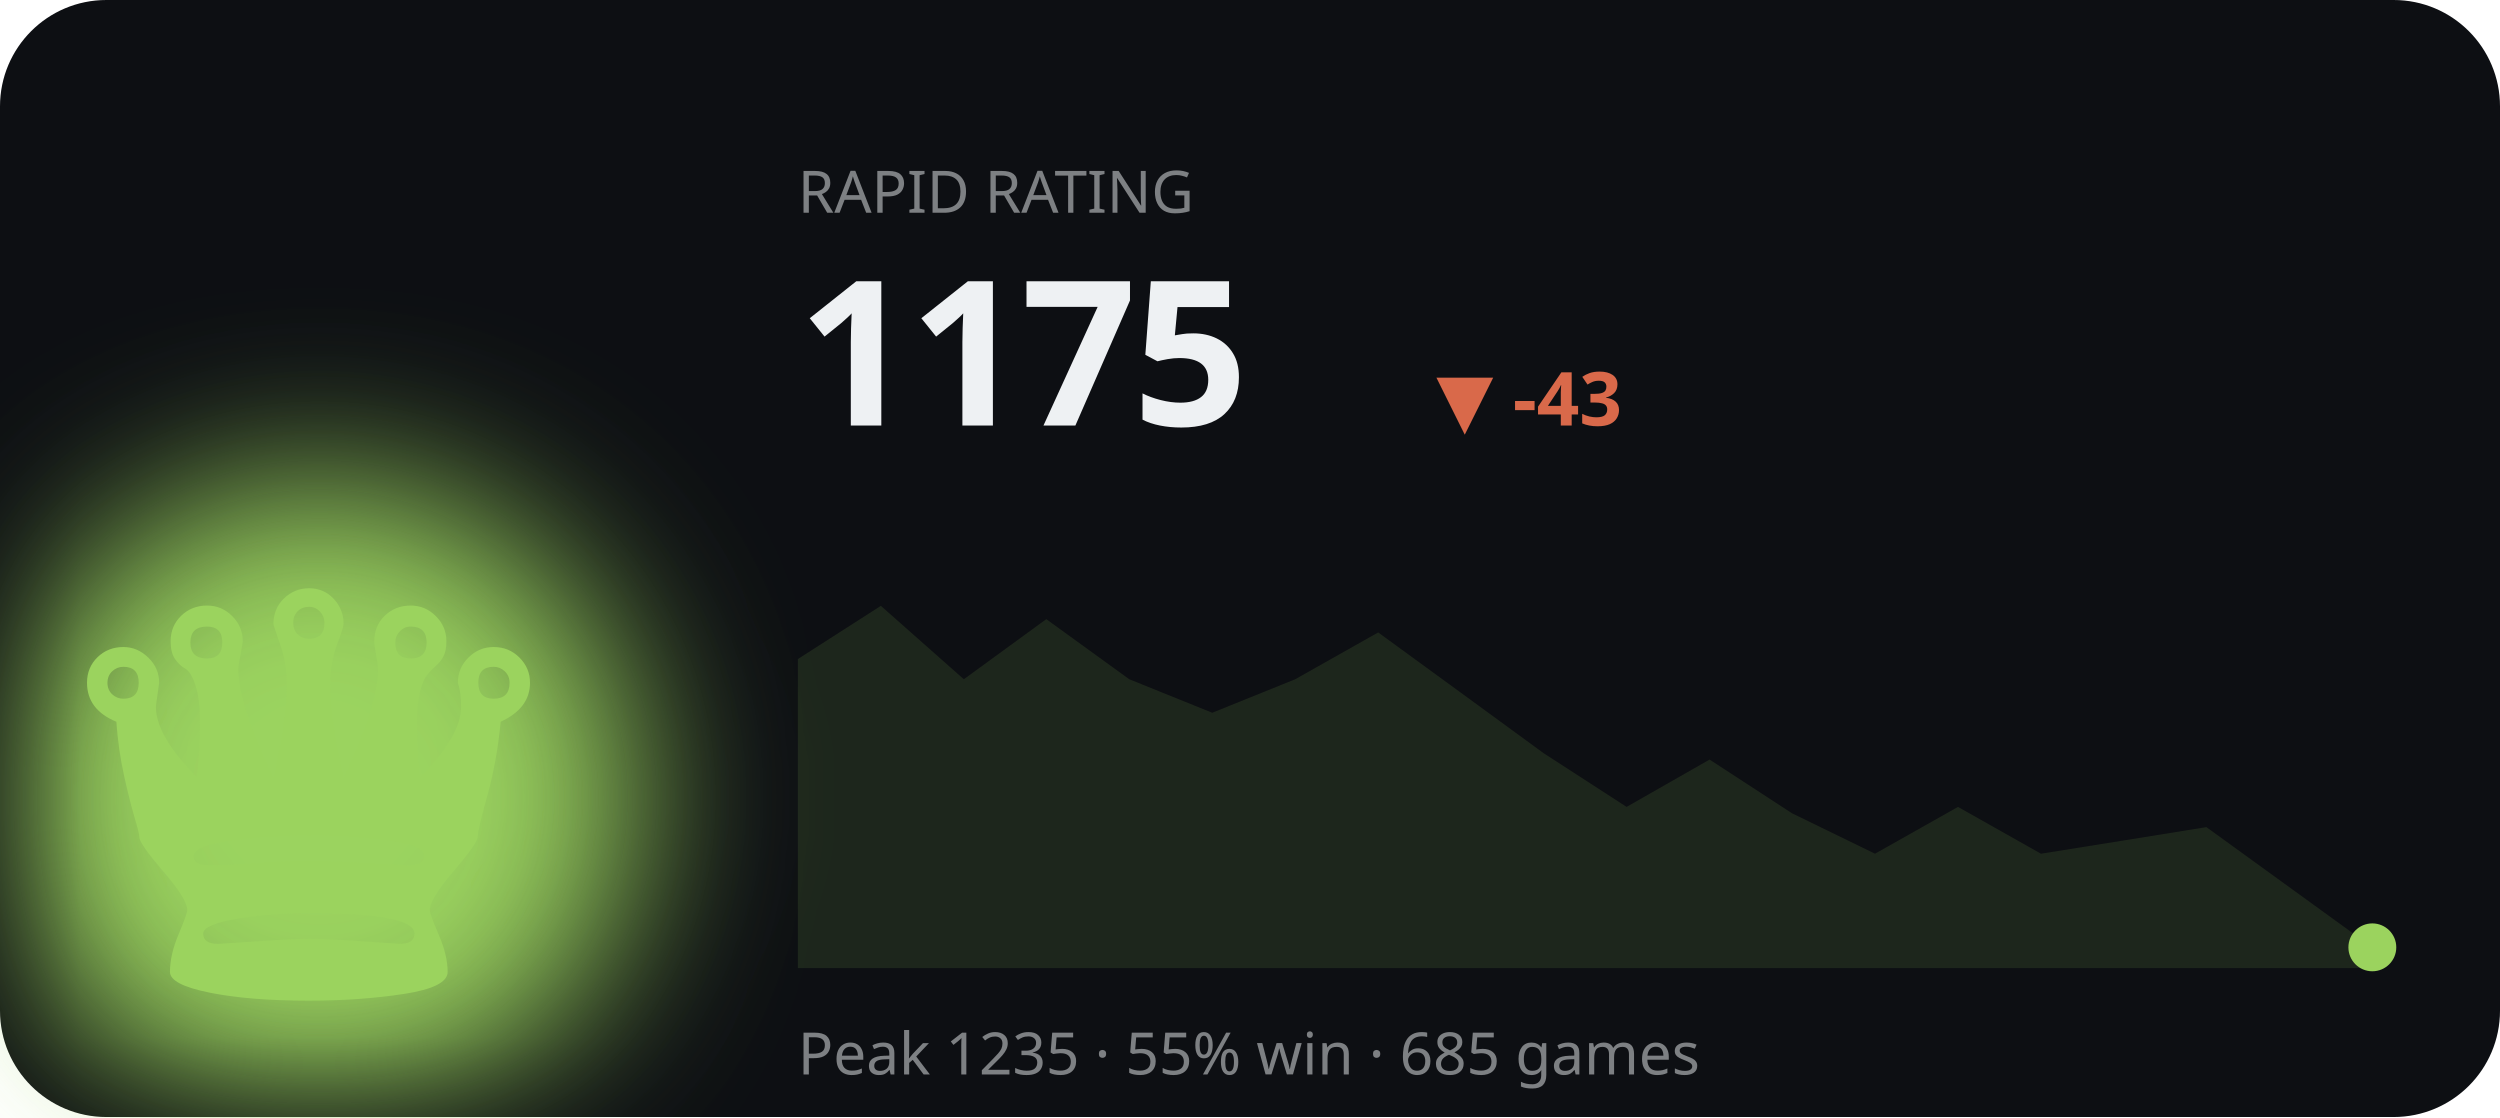
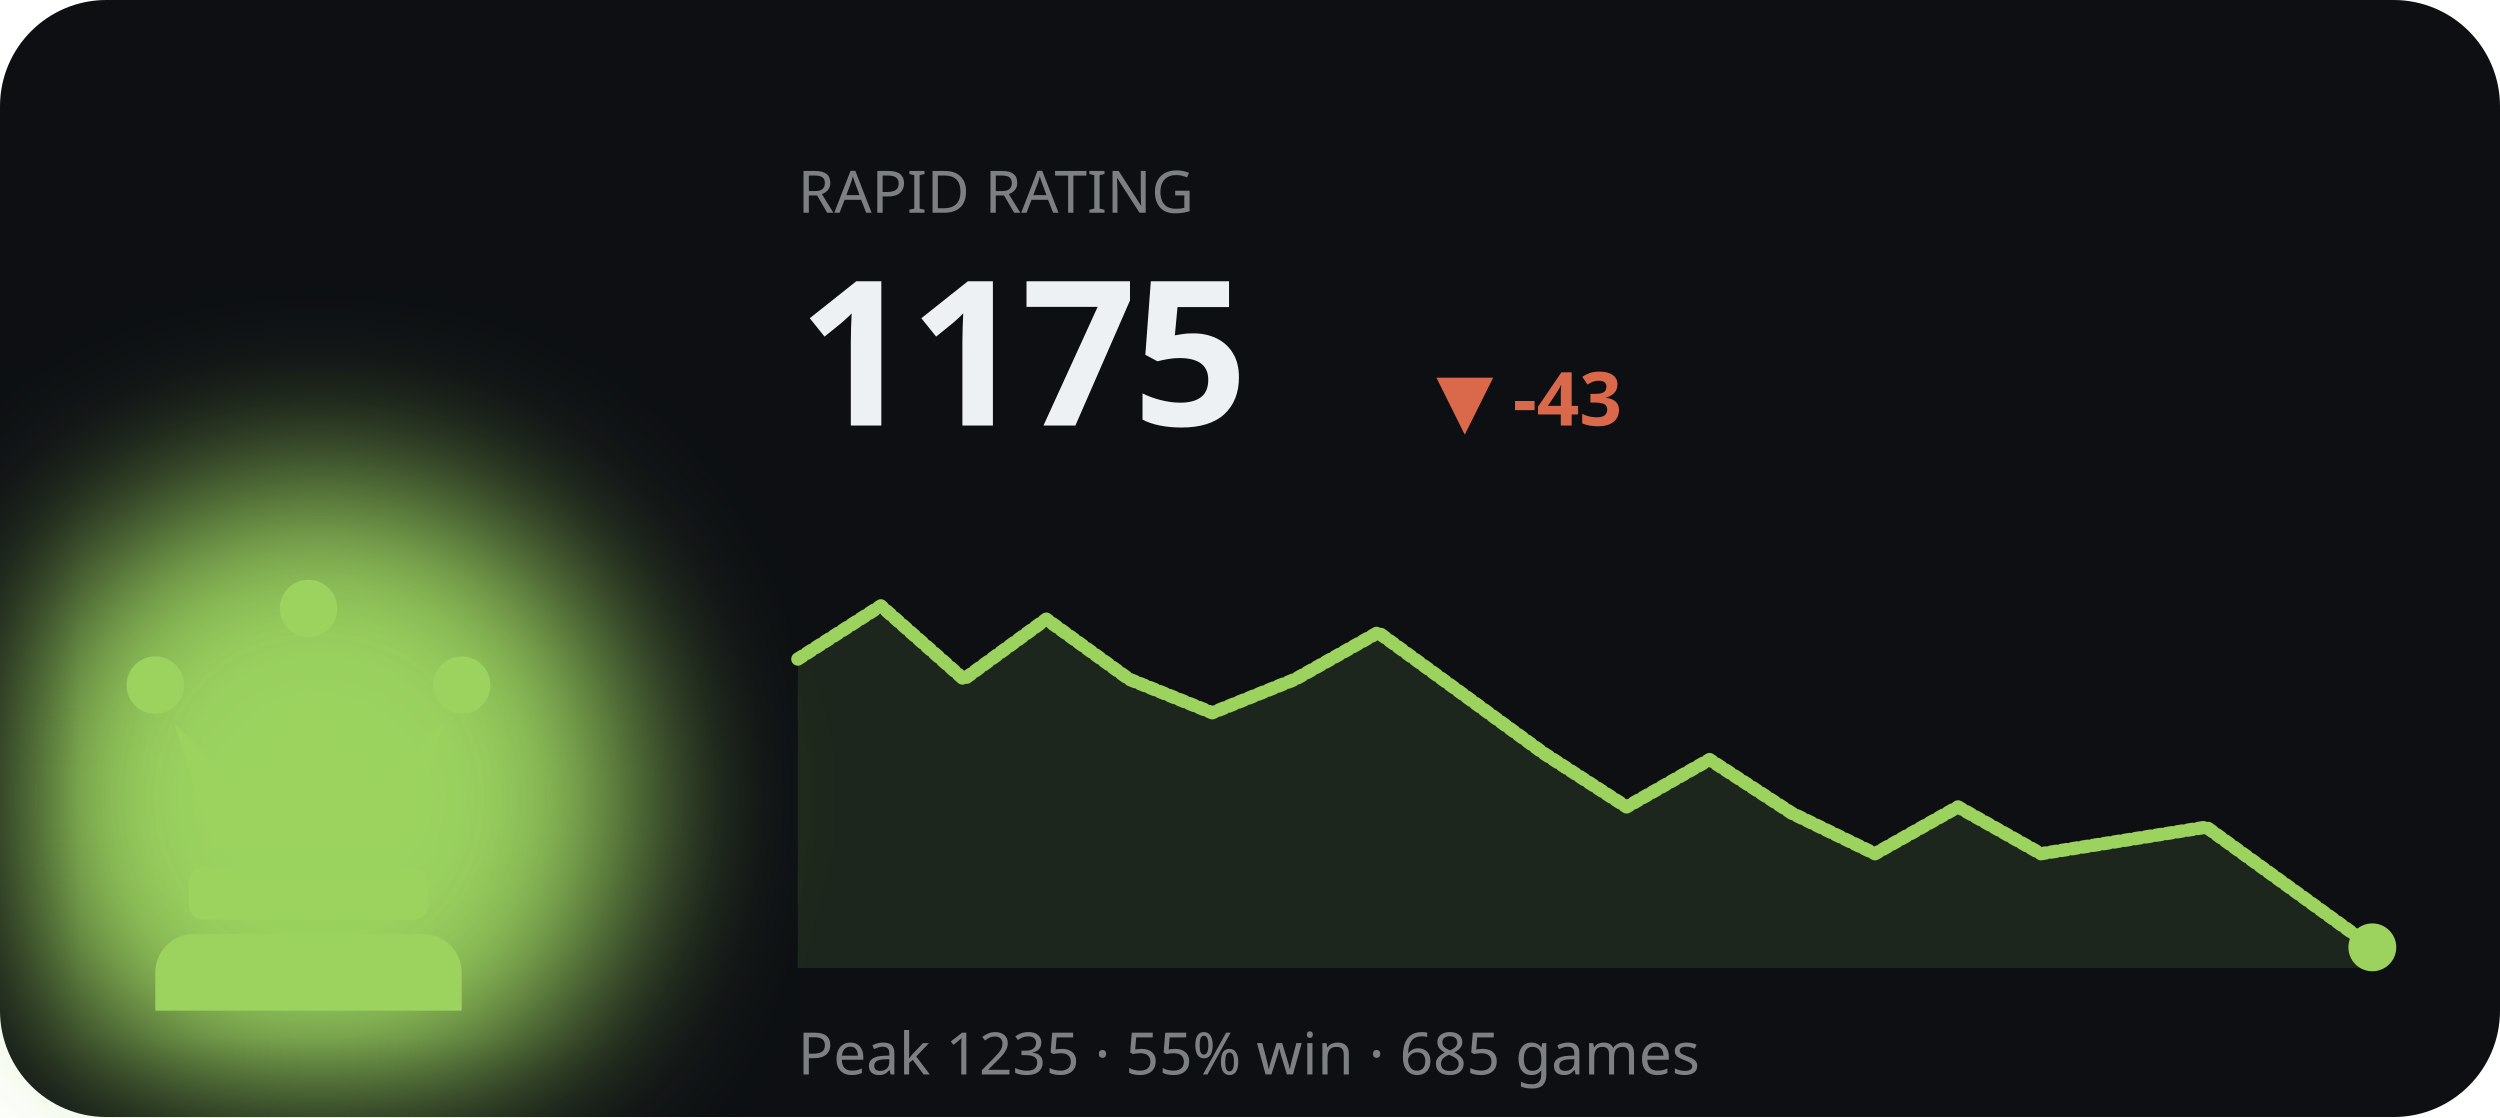
<svg xmlns="http://www.w3.org/2000/svg" viewBox="0 0 470 210" width="470" height="210" role="img" aria-label="RAPID rating history">
  <defs>
    <filter id="bF2" x="-60%" y="-60%" width="220%" height="220%">
      <feGaussianBlur stdDeviation="16" />
    </filter>
  </defs>
-   <style>text{fill:#eef1f3}.bg{fill:#0d0f13}.acc{fill:#9bd35e}.ln{stroke:#9bd35e}.area{fill:#9bd35e;opacity:.12}.peak{stroke:#9bd35e;opacity:.3}.chip{fill:#9bd35e;opacity:.14}.down{fill:#d9694a}svg{font-family:'Space Grotesk',system-ui,sans-serif}.lbl{font-weight:600;font-size:11px;letter-spacing:.16em}.big{font-weight:700;font-size:34px;letter-spacing:-.02em}.mid{font-weight:600;font-size:14px}.mut{font-weight:500;font-size:11px;opacity:.5}.ser{font-family:'Instrument Serif',serif;font-weight:400;letter-spacing:0}.mono{font-family:'JetBrains Mono',monospace}.ln{fill:none;stroke-width:2.5;stroke-linecap:round;stroke-linejoin:round}.thin{stroke-width:1.6}.draw{stroke-dasharray:1200;stroke-dashoffset:1200;animation:draw 2.3s cubic-bezier(.6,.05,.2,1) forwards .25s}.dot{animation:pulse 2s ease-in-out infinite}.glow{animation:glow 3.4s ease-in-out infinite}.float{animation:float 6.5s ease-in-out infinite}.shim{animation:shim 3s ease-in-out infinite}@keyframes draw{to{stroke-dashoffset:0}}@keyframes pulse{0%,100%{r:4.5;opacity:1}50%{r:8;opacity:.45}}@keyframes glow{0%,100%{opacity:.14}50%{opacity:.34}}@keyframes float{0%,100%{transform:translateY(0)}50%{transform:translateY(-7px)}}@keyframes shim{0%,100%{opacity:.5}50%{opacity:1}}</style>
+   <style>text{fill:#eef1f3}.bg{fill:#0d0f13}.acc{fill:#9bd35e}.ln{stroke:#9bd35e}.area{fill:#9bd35e;opacity:.12}.peak{stroke:#9bd35e;opacity:.3}.chip{fill:#9bd35e;opacity:.14}.down{fill:#d9694a}svg{font-family:'Space Grotesk',system-ui,sans-serif}.lbl{font-weight:600;font-size:11px;letter-spacing:.16em}.big{font-weight:700;font-size:34px;letter-spacing:-.02em}.mid{font-weight:600;font-size:14px}.mut{font-weight:500;font-size:11px;opacity:.5}.ser{font-family:'Instrument Serif',serif;font-weight:400;letter-spacing:0}.mono{font-family:'JetBrains Mono',monospace}.ln{fill:none;stroke-width:2.5;stroke-linecap:round;stroke-linejoin:round}.thin{stroke-width:1.6}.draw{stroke-dasharray:1;stroke-dashoffset:0;animation:draw 2.3s cubic-bezier(.6,.05,.2,1) .25s backwards}.dot{animation:pulse 2s ease-in-out infinite}.glow{animation:glow 3.4s ease-in-out infinite}.float{animation:float 6.5s ease-in-out infinite}.shim{animation:shim 3s ease-in-out infinite}@keyframes draw{from{stroke-dashoffset:1}to{stroke-dashoffset:0}}@keyframes pulse{0%,100%{r:4.5;opacity:1}50%{r:8;opacity:.45}}@keyframes glow{0%,100%{opacity:.14}50%{opacity:.34}}@keyframes float{0%,100%{transform:translateY(0)}50%{transform:translateY(-7px)}}@keyframes shim{0%,100%{opacity:.5}50%{opacity:1}}</style>
  <rect class="bg" width="470" height="210" rx="20" />
  <ellipse class="acc glow" cx="60" cy="150" rx="60" ry="60" filter="url(#bF2)" />
-   <text class="acc float ser" x="58" y="188" text-anchor="middle" style="font-size:120px">♛</text>
+   <g class="acc float" transform="translate(13.0,103.6) scale(0.9)">
+     <path d="M18 22a6 6 0 1 1 0 12 6 6 0 0 1 0-12zm64 0a6 6 0 1 1 0 12 6 6 0 0 1 0-12zM50 6a6 6 0 1 1 0 12 6 6 0 0 1 0-12zM22 36l8 26h40l8-26-14 14-14-22-14 22zM28 66h44c1.6 0 3 1.3 3 3v5c0 1.6-1.4 3-3 3H28c-1.6 0-3-1.4-3-3v-5c0-1.7 1.4-3 3-3zM26 80h48c4.4 0 8 3.6 8 8v8H18v-8c0-4.4 3.6-8 8-8z" />
+   </g>
  <text class="mut" x="150" y="40">RAPID RATING</text>
  <text class="big" x="150" y="80" style="font-size:38px">1175</text>
  <text class="down mid" x="270" y="80">▼ -43</text>
  <polygon class="area" points="150.0,123.9 165.6,113.9 181.2,127.7 196.7,116.4 212.3,127.7 227.9,134.0 243.5,127.7 259.1,118.9 274.6,130.2 290.2,141.6 305.8,151.7 321.4,142.8 336.9,152.9 352.5,160.5 368.1,151.7 383.7,160.5 399.3,158.0 414.8,155.5 430.4,166.8 446.0,178.1 446.0,182 150.0,182" />
-   <polyline class="ln draw" points="150.0,123.9 165.6,113.9 181.2,127.7 196.7,116.4 212.3,127.7 227.9,134.0 243.5,127.7 259.1,118.9 274.6,130.2 290.2,141.6 305.8,151.7 321.4,142.8 336.9,152.9 352.5,160.5 368.1,151.7 383.7,160.5 399.3,158.0 414.8,155.5 430.4,166.8 446.0,178.1" />
+   <polyline class="ln draw" pathLength="1" points="150.0,123.9 165.6,113.9 181.2,127.7 196.7,116.4 212.3,127.7 227.9,134.0 243.5,127.7 259.1,118.9 274.6,130.2 290.2,141.6 305.8,151.7 321.4,142.8 336.9,152.9 352.5,160.5 368.1,151.7 383.7,160.5 399.3,158.0 414.8,155.5 430.4,166.8 446.0,178.1" />
  <circle class="acc dot" cx="446.0" cy="178.1" r="4.5" />
  <text class="mut" x="150" y="202">Peak 1235 · 55% win · 685 games</text>
</svg>
